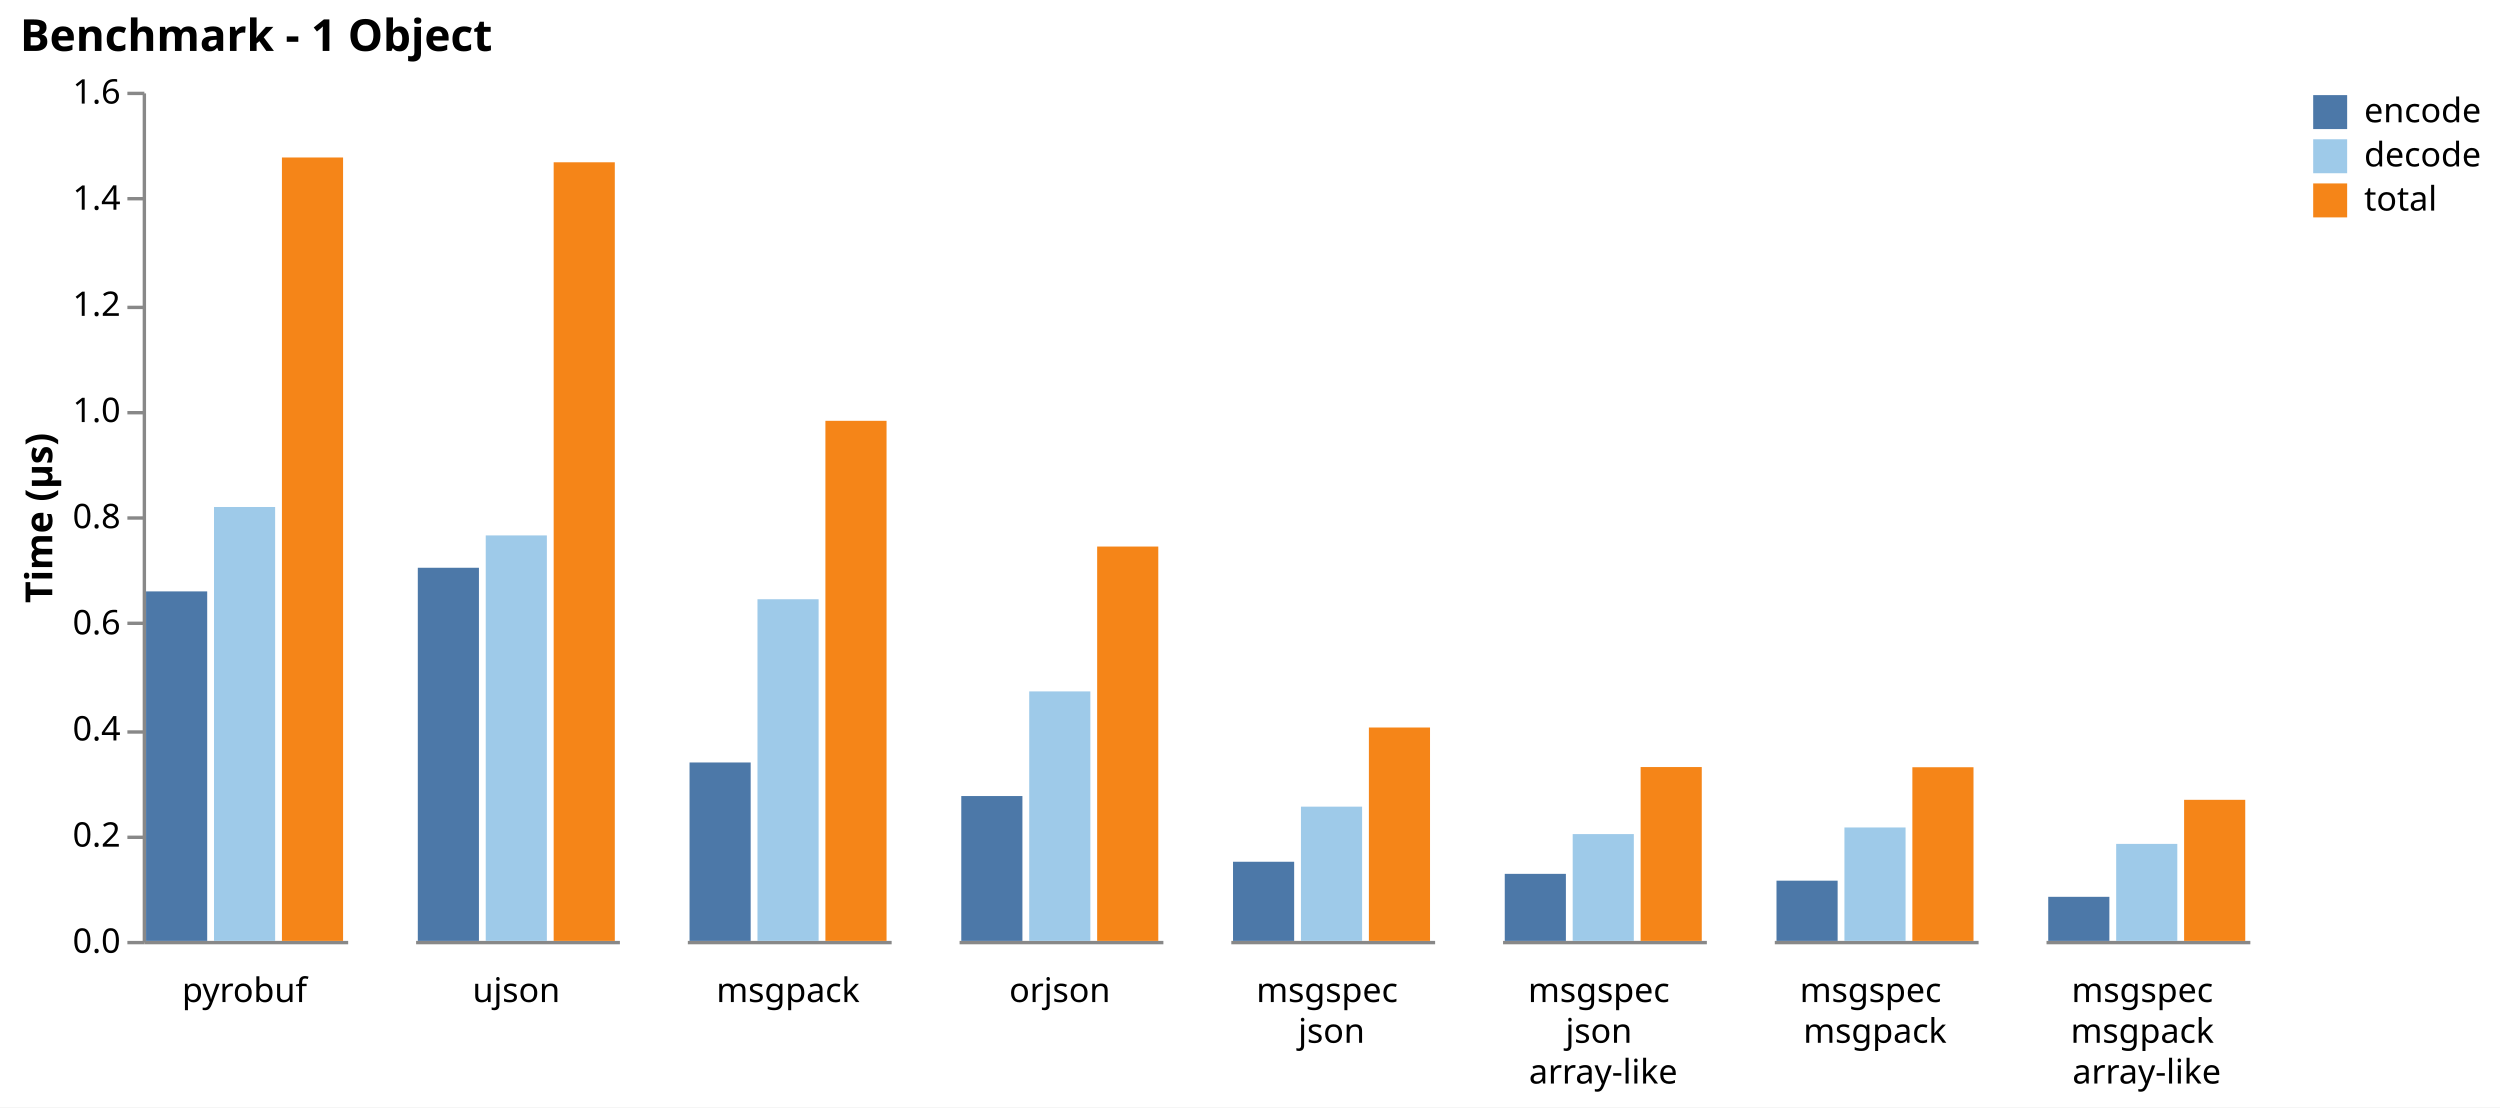
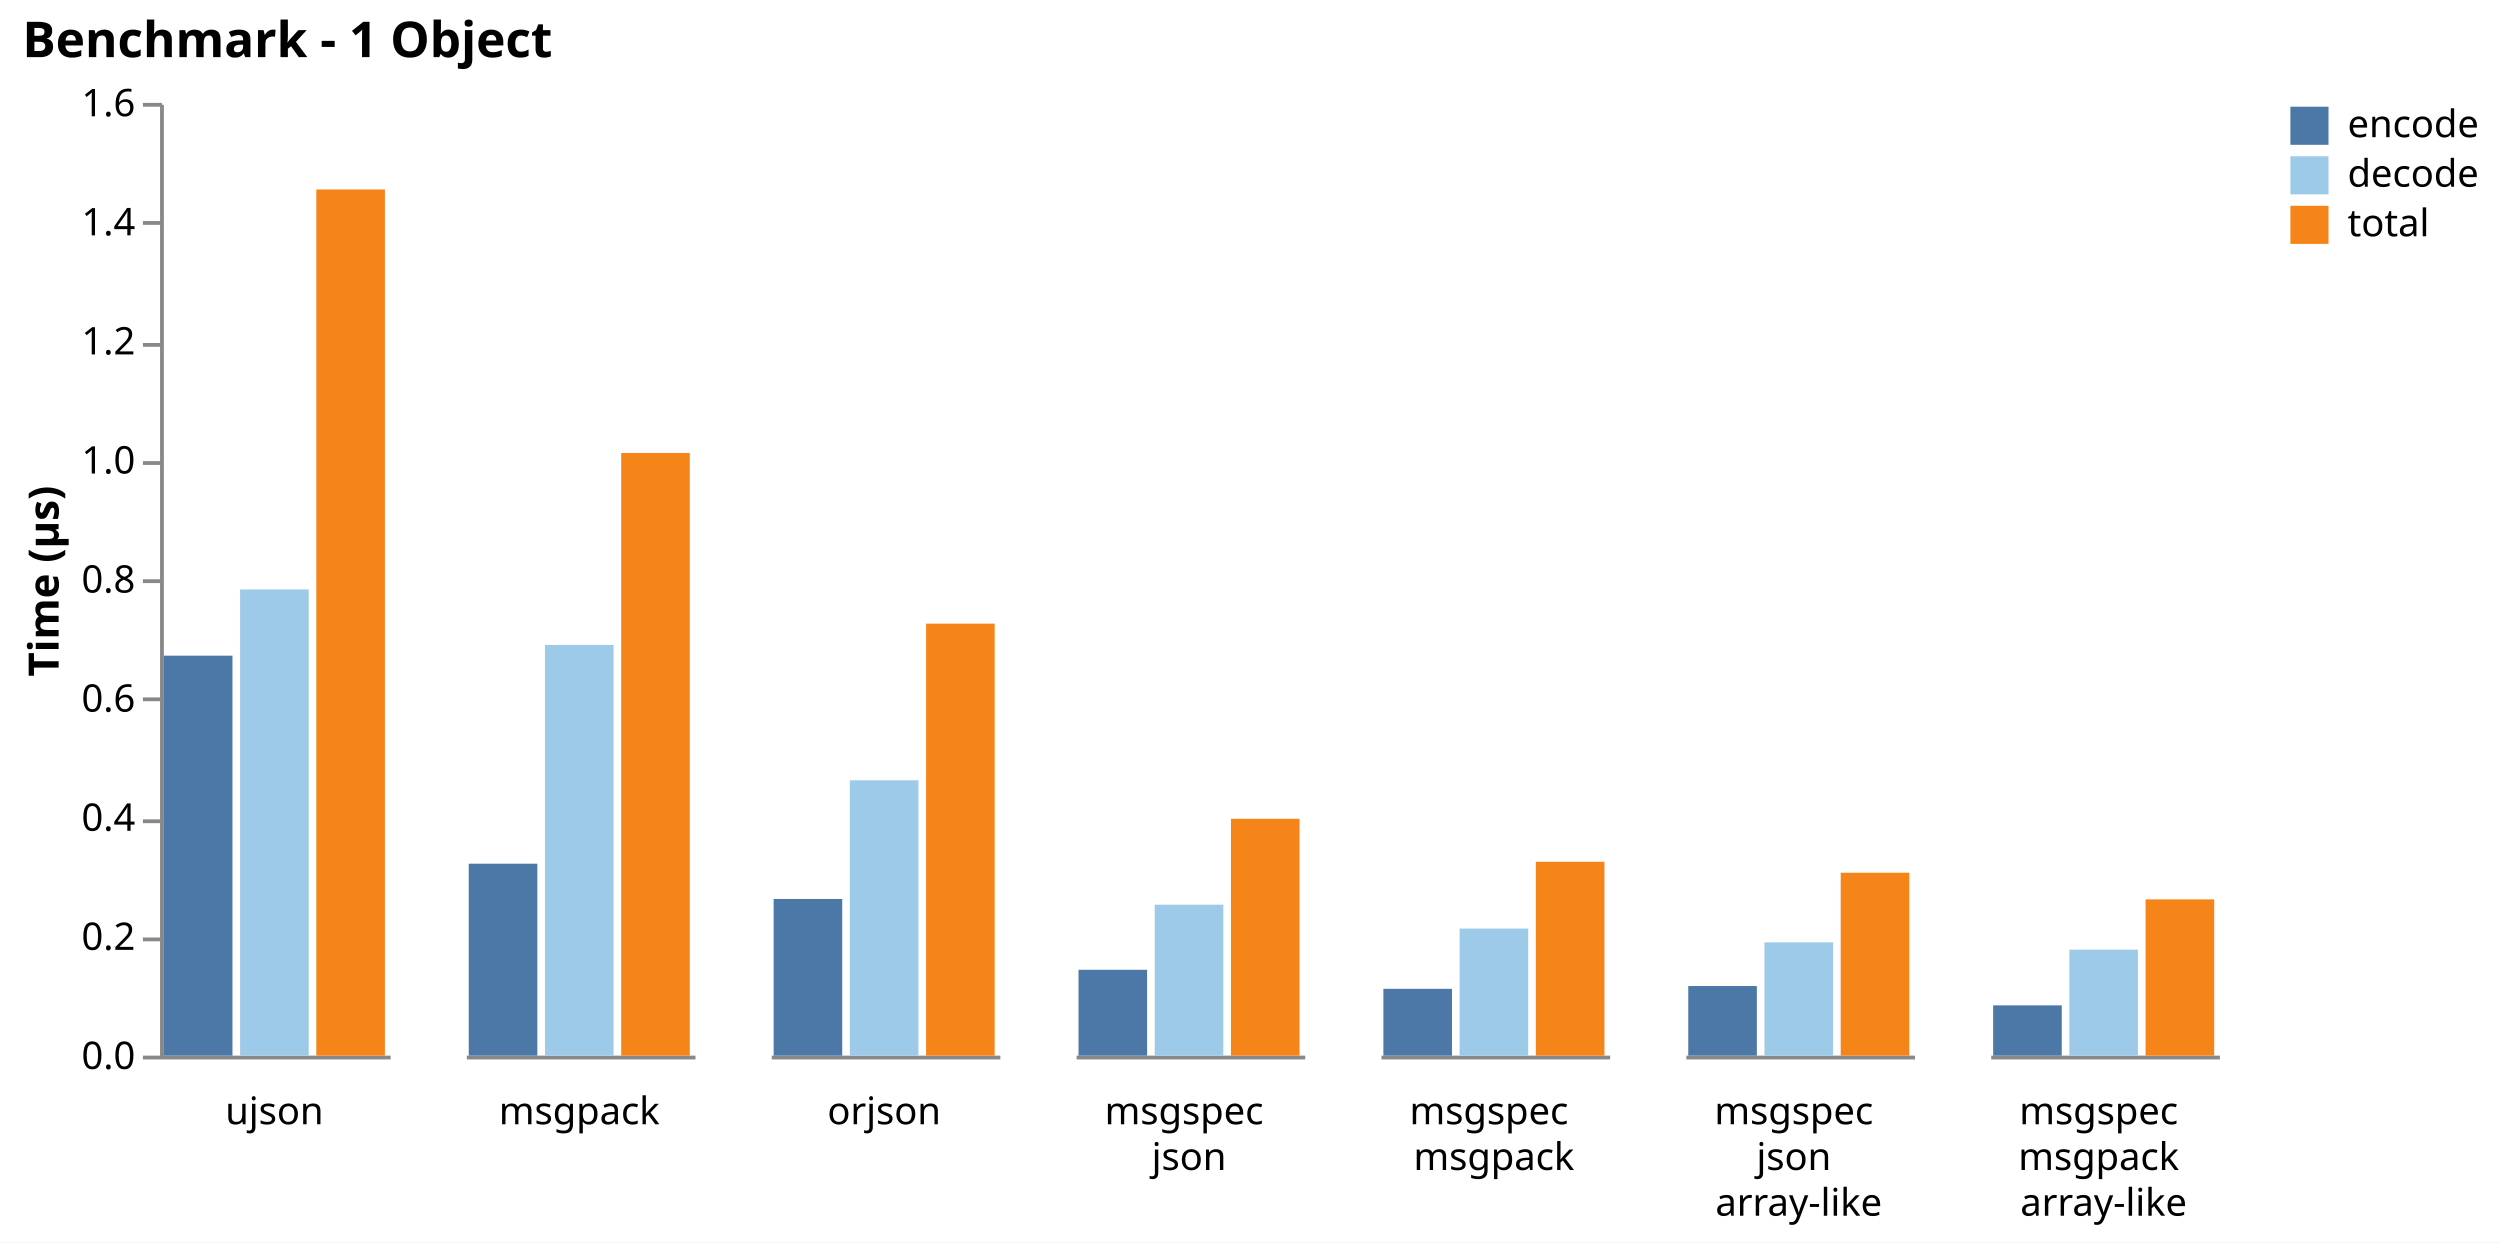
- <svg xmlns="http://www.w3.org/2000/svg" version="1.1" class="marks" width="736" height="326" viewBox="0 0 736 326">
-   <rect width="736" height="326" fill="white" />
+ <svg xmlns="http://www.w3.org/2000/svg" version="1.1" class="marks" width="656" height="326" viewBox="0 0 656 326">
+   <rect width="656" height="326" fill="white" />
  <g fill="none" stroke-miterlimit="10" transform="translate(42,27)">
    <g class="mark-group role-frame root" role="graphics-object" aria-roledescription="group mark container">
      <g transform="translate(0,0)">
        <path class="background" aria-hidden="true" d="M0,0h0v0h0Z" />
        <g>
          <g class="mark-group role-row-header row_header" role="graphics-object" aria-roledescription="group mark container">
            <g transform="translate(0,0)">
              <path class="background" aria-hidden="true" d="M0,0h0v250h0Z" />
              <g>
                <g class="mark-group role-axis" role="graphics-symbol" aria-roledescription="axis" aria-label="Y-axis titled 'Time (μs)' for a linear scale with values from 0.0 to 1.6">
                  <g transform="translate(0.5,0.5)">
                    <path class="background" aria-hidden="true" d="M0,0h0v0h0Z" pointer-events="none" />
                    <g>
                      <g class="mark-rule role-axis-tick" pointer-events="none">
                        <line transform="translate(0,250)" x2="-5" y2="0" stroke="#888" stroke-width="1" opacity="1" />
                        <line transform="translate(0,219)" x2="-5" y2="0" stroke="#888" stroke-width="1" opacity="1" />
                        <line transform="translate(0,188)" x2="-5" y2="0" stroke="#888" stroke-width="1" opacity="1" />
                        <line transform="translate(0,156)" x2="-5" y2="0" stroke="#888" stroke-width="1" opacity="1" />
                        <line transform="translate(0,125)" x2="-5" y2="0" stroke="#888" stroke-width="1" opacity="1" />
                        <line transform="translate(0,94)" x2="-5" y2="0" stroke="#888" stroke-width="1" opacity="1" />
                        <line transform="translate(0,63)" x2="-5" y2="0" stroke="#888" stroke-width="1" opacity="1" />
                        <line transform="translate(0,31)" x2="-5" y2="0" stroke="#888" stroke-width="1" opacity="1" />
                        <line transform="translate(0,0)" x2="-5" y2="0" stroke="#888" stroke-width="1" opacity="1" />
                      </g>
                      <g class="mark-text role-axis-label" pointer-events="none">
                        <text text-anchor="end" transform="translate(-7,253)" font-family="sans-serif" font-size="10px" fill="#000" opacity="1">0.0</text>
                        <text text-anchor="end" transform="translate(-7,221.75)" font-family="sans-serif" font-size="10px" fill="#000" opacity="1">0.2</text>
                        <text text-anchor="end" transform="translate(-7,190.5)" font-family="sans-serif" font-size="10px" fill="#000" opacity="1">0.4</text>
                        <text text-anchor="end" transform="translate(-7,159.25)" font-family="sans-serif" font-size="10px" fill="#000" opacity="1">0.6</text>
                        <text text-anchor="end" transform="translate(-7,128)" font-family="sans-serif" font-size="10px" fill="#000" opacity="1">0.8</text>
                        <text text-anchor="end" transform="translate(-7,96.75)" font-family="sans-serif" font-size="10px" fill="#000" opacity="1">1.0</text>
                        <text text-anchor="end" transform="translate(-7,65.5)" font-family="sans-serif" font-size="10px" fill="#000" opacity="1">1.2</text>
                        <text text-anchor="end" transform="translate(-7,34.25)" font-family="sans-serif" font-size="10px" fill="#000" opacity="1">1.4</text>
                        <text text-anchor="end" transform="translate(-7,3)" font-family="sans-serif" font-size="10px" fill="#000" opacity="1">1.6</text>
                      </g>
                      <g class="mark-rule role-axis-domain" pointer-events="none">
                        <line transform="translate(0,250)" x2="0" y2="-250" stroke="#888" stroke-width="1" opacity="1" />
                      </g>
                      <g class="mark-text role-axis-title" pointer-events="none">
                        <text text-anchor="middle" transform="translate(-25.11667,125) rotate(-90) translate(0,-2)" font-family="sans-serif" font-size="11px" font-weight="bold" fill="#000" opacity="1">Time (μs)</text>
                      </g>
                    </g>
                    <path class="foreground" aria-hidden="true" d="" pointer-events="none" display="none" />
                  </g>
                </g>
              </g>
              <path class="foreground" aria-hidden="true" d="" display="none" />
            </g>
          </g>
          <g class="mark-group role-column-footer column_footer" role="graphics-object" aria-roledescription="group mark container">
            <g transform="translate(0,250)">
              <path class="background" aria-hidden="true" d="M0,0h60v0h-60Z" />
              <g>
                <g class="mark-group role-axis" role="graphics-symbol" aria-roledescription="axis" aria-label="X-axis for a discrete scale with 3 values: encode, decode, total">
                  <g transform="translate(0.5,0.5)">
                    <path class="background" aria-hidden="true" d="M0,0h0v0h0Z" pointer-events="none" />
                    <g>
                      <g class="mark-rule role-axis-domain" pointer-events="none">
                        <line transform="translate(0,0)" x2="60" y2="0" stroke="#888" stroke-width="1" opacity="1" />
                      </g>
                    </g>
                    <path class="foreground" aria-hidden="true" d="" pointer-events="none" display="none" />
                  </g>
                </g>
                <g class="mark-group role-title">
                  <g transform="translate(30,10)">
                    <path class="background" aria-hidden="true" d="M0,0h0v0h0Z" pointer-events="none" />
                    <g>
-                       <g class="mark-text role-title-text" role="graphics-symbol" aria-roledescription="title" aria-label="Title text 'pyrobuf'" pointer-events="none">
-                         <text text-anchor="middle" transform="translate(0,8)" font-family="sans-serif" font-size="10px" fill="#000" opacity="1">pyrobuf</text>
-                       </g>
-                     </g>
-                     <path class="foreground" aria-hidden="true" d="" pointer-events="none" display="none" />
-                   </g>
-                 </g>
-               </g>
-               <path class="foreground" aria-hidden="true" d="" display="none" />
-             </g>
-             <g transform="translate(80,250)">
-               <path class="background" aria-hidden="true" d="M0,0h60v0h-60Z" />
-               <g>
-                 <g class="mark-group role-axis" role="graphics-symbol" aria-roledescription="axis" aria-label="X-axis for a discrete scale with 3 values: encode, decode, total">
-                   <g transform="translate(0.5,0.5)">
-                     <path class="background" aria-hidden="true" d="M0,0h0v0h0Z" pointer-events="none" />
-                     <g>
-                       <g class="mark-rule role-axis-domain" pointer-events="none">
-                         <line transform="translate(0,0)" x2="60" y2="0" stroke="#888" stroke-width="1" opacity="1" />
-                       </g>
-                     </g>
-                     <path class="foreground" aria-hidden="true" d="" pointer-events="none" display="none" />
-                   </g>
-                 </g>
-                 <g class="mark-group role-title">
-                   <g transform="translate(30,10)">
-                     <path class="background" aria-hidden="true" d="M0,0h0v0h0Z" pointer-events="none" />
-                     <g>
                      <g class="mark-text role-title-text" role="graphics-symbol" aria-roledescription="title" aria-label="Title text 'ujson'" pointer-events="none">
                        <text text-anchor="middle" transform="translate(0,8)" font-family="sans-serif" font-size="10px" fill="#000" opacity="1">ujson</text>
                      </g>
                    </g>
                    <path class="foreground" aria-hidden="true" d="" pointer-events="none" display="none" />
                  </g>
                </g>
              </g>
              <path class="foreground" aria-hidden="true" d="" display="none" />
            </g>
-             <g transform="translate(160,250)">
+             <g transform="translate(80,250)">
              <path class="background" aria-hidden="true" d="M0,0h60v0h-60Z" />
              <g>
                <g class="mark-group role-axis" role="graphics-symbol" aria-roledescription="axis" aria-label="X-axis for a discrete scale with 3 values: encode, decode, total">
                  <g transform="translate(0.5,0.5)">
                    <path class="background" aria-hidden="true" d="M0,0h0v0h0Z" pointer-events="none" />
                    <g>
                      <g class="mark-rule role-axis-domain" pointer-events="none">
                        <line transform="translate(0,0)" x2="60" y2="0" stroke="#888" stroke-width="1" opacity="1" />
                      </g>
                    </g>
                    <path class="foreground" aria-hidden="true" d="" pointer-events="none" display="none" />
                  </g>
                </g>
                <g class="mark-group role-title">
                  <g transform="translate(30,10)">
                    <path class="background" aria-hidden="true" d="M0,0h0v0h0Z" pointer-events="none" />
                    <g>
                      <g class="mark-text role-title-text" role="graphics-symbol" aria-roledescription="title" aria-label="Title text 'msgpack'" pointer-events="none">
                        <text text-anchor="middle" transform="translate(0,8)" font-family="sans-serif" font-size="10px" fill="#000" opacity="1">msgpack</text>
                      </g>
                    </g>
                    <path class="foreground" aria-hidden="true" d="" pointer-events="none" display="none" />
                  </g>
                </g>
              </g>
              <path class="foreground" aria-hidden="true" d="" display="none" />
            </g>
-             <g transform="translate(240,250)">
+             <g transform="translate(160,250)">
              <path class="background" aria-hidden="true" d="M0,0h60v0h-60Z" />
              <g>
                <g class="mark-group role-axis" role="graphics-symbol" aria-roledescription="axis" aria-label="X-axis for a discrete scale with 3 values: encode, decode, total">
                  <g transform="translate(0.5,0.5)">
                    <path class="background" aria-hidden="true" d="M0,0h0v0h0Z" pointer-events="none" />
                    <g>
                      <g class="mark-rule role-axis-domain" pointer-events="none">
                        <line transform="translate(0,0)" x2="60" y2="0" stroke="#888" stroke-width="1" opacity="1" />
                      </g>
                    </g>
                    <path class="foreground" aria-hidden="true" d="" pointer-events="none" display="none" />
                  </g>
                </g>
                <g class="mark-group role-title">
                  <g transform="translate(30,10)">
                    <path class="background" aria-hidden="true" d="M0,0h0v0h0Z" pointer-events="none" />
                    <g>
                      <g class="mark-text role-title-text" role="graphics-symbol" aria-roledescription="title" aria-label="Title text 'orjson'" pointer-events="none">
                        <text text-anchor="middle" transform="translate(0,8)" font-family="sans-serif" font-size="10px" fill="#000" opacity="1">orjson</text>
                      </g>
                    </g>
                    <path class="foreground" aria-hidden="true" d="" pointer-events="none" display="none" />
                  </g>
                </g>
              </g>
              <path class="foreground" aria-hidden="true" d="" display="none" />
            </g>
-             <g transform="translate(320,250)">
+             <g transform="translate(240,250)">
              <path class="background" aria-hidden="true" d="M0,0h60v0h-60Z" />
              <g>
                <g class="mark-group role-axis" role="graphics-symbol" aria-roledescription="axis" aria-label="X-axis for a discrete scale with 3 values: encode, decode, total">
                  <g transform="translate(0.5,0.5)">
                    <path class="background" aria-hidden="true" d="M0,0h0v0h0Z" pointer-events="none" />
                    <g>
                      <g class="mark-rule role-axis-domain" pointer-events="none">
                        <line transform="translate(0,0)" x2="60" y2="0" stroke="#888" stroke-width="1" opacity="1" />
                      </g>
                    </g>
                    <path class="foreground" aria-hidden="true" d="" pointer-events="none" display="none" />
                  </g>
                </g>
                <g class="mark-group role-title">
                  <g transform="translate(30,10)">
                    <path class="background" aria-hidden="true" d="M0,0h0v0h0Z" pointer-events="none" />
                    <g>
                      <g class="mark-text role-title-text" role="graphics-symbol" aria-roledescription="title" aria-label="Title text 'msgspec json'" pointer-events="none">
                        <text text-anchor="middle" transform="translate(0,8)" font-family="sans-serif" font-size="10px" fill="#000" opacity="1">
                          <tspan>msgspec</tspan>
                          <tspan x="0" dy="12">json</tspan>
+                         </text>
+                       </g>
+                     </g>
+                     <path class="foreground" aria-hidden="true" d="" pointer-events="none" display="none" />
+                   </g>
+                 </g>
+               </g>
+               <path class="foreground" aria-hidden="true" d="" display="none" />
+             </g>
+             <g transform="translate(320,250)">
+               <path class="background" aria-hidden="true" d="M0,0h60v0h-60Z" />
+               <g>
+                 <g class="mark-group role-axis" role="graphics-symbol" aria-roledescription="axis" aria-label="X-axis for a discrete scale with 3 values: encode, decode, total">
+                   <g transform="translate(0.5,0.5)">
+                     <path class="background" aria-hidden="true" d="M0,0h0v0h0Z" pointer-events="none" />
+                     <g>
+                       <g class="mark-rule role-axis-domain" pointer-events="none">
+                         <line transform="translate(0,0)" x2="60" y2="0" stroke="#888" stroke-width="1" opacity="1" />
+                       </g>
+                     </g>
+                     <path class="foreground" aria-hidden="true" d="" pointer-events="none" display="none" />
+                   </g>
+                 </g>
+                 <g class="mark-group role-title">
+                   <g transform="translate(30,10)">
+                     <path class="background" aria-hidden="true" d="M0,0h0v0h0Z" pointer-events="none" />
+                     <g>
+                       <g class="mark-text role-title-text" role="graphics-symbol" aria-roledescription="title" aria-label="Title text 'msgspec msgpack'" pointer-events="none">
+                         <text text-anchor="middle" transform="translate(0,8)" font-family="sans-serif" font-size="10px" fill="#000" opacity="1">
+                           <tspan>msgspec</tspan>
+                           <tspan x="0" dy="12">msgpack</tspan>
                        </text>
                      </g>
                    </g>
                    <path class="foreground" aria-hidden="true" d="" pointer-events="none" display="none" />
                  </g>
                </g>
              </g>
              <path class="foreground" aria-hidden="true" d="" display="none" />
            </g>
            <g transform="translate(400,250)">
              <path class="background" aria-hidden="true" d="M0,0h60v0h-60Z" />
              <g>
                <g class="mark-group role-axis" role="graphics-symbol" aria-roledescription="axis" aria-label="X-axis for a discrete scale with 3 values: encode, decode, total">
                  <g transform="translate(0.5,0.5)">
                    <path class="background" aria-hidden="true" d="M0,0h0v0h0Z" pointer-events="none" />
                    <g>
                      <g class="mark-rule role-axis-domain" pointer-events="none">
                        <line transform="translate(0,0)" x2="60" y2="0" stroke="#888" stroke-width="1" opacity="1" />
                      </g>
                    </g>
                    <path class="foreground" aria-hidden="true" d="" pointer-events="none" display="none" />
                  </g>
                </g>
                <g class="mark-group role-title">
                  <g transform="translate(30,10)">
                    <path class="background" aria-hidden="true" d="M0,0h0v0h0Z" pointer-events="none" />
                    <g>
                      <g class="mark-text role-title-text" role="graphics-symbol" aria-roledescription="title" aria-label="Title text 'msgspec json array-like'" pointer-events="none">
                        <text text-anchor="middle" transform="translate(0,8)" font-family="sans-serif" font-size="10px" fill="#000" opacity="1">
                          <tspan>msgspec</tspan>
                          <tspan x="0" dy="12">json</tspan>
                          <tspan x="0" dy="12">array-like</tspan>
                        </text>
                      </g>
                    </g>
                    <path class="foreground" aria-hidden="true" d="" pointer-events="none" display="none" />
                  </g>
                </g>
              </g>
              <path class="foreground" aria-hidden="true" d="" display="none" />
            </g>
            <g transform="translate(480,250)">
              <path class="background" aria-hidden="true" d="M0,0h60v0h-60Z" />
              <g>
                <g class="mark-group role-axis" role="graphics-symbol" aria-roledescription="axis" aria-label="X-axis for a discrete scale with 3 values: encode, decode, total">
                  <g transform="translate(0.5,0.5)">
                    <path class="background" aria-hidden="true" d="M0,0h0v0h0Z" pointer-events="none" />
                    <g>
                      <g class="mark-rule role-axis-domain" pointer-events="none">
                        <line transform="translate(0,0)" x2="60" y2="0" stroke="#888" stroke-width="1" opacity="1" />
                      </g>
                    </g>
                    <path class="foreground" aria-hidden="true" d="" pointer-events="none" display="none" />
                  </g>
                </g>
                <g class="mark-group role-title">
                  <g transform="translate(30,10)">
                    <path class="background" aria-hidden="true" d="M0,0h0v0h0Z" pointer-events="none" />
                    <g>
-                       <g class="mark-text role-title-text" role="graphics-symbol" aria-roledescription="title" aria-label="Title text 'msgspec msgpack'" pointer-events="none">
-                         <text text-anchor="middle" transform="translate(0,8)" font-family="sans-serif" font-size="10px" fill="#000" opacity="1">
-                           <tspan>msgspec</tspan>
-                           <tspan x="0" dy="12">msgpack</tspan>
-                         </text>
-                       </g>
-                     </g>
-                     <path class="foreground" aria-hidden="true" d="" pointer-events="none" display="none" />
-                   </g>
-                 </g>
-               </g>
-               <path class="foreground" aria-hidden="true" d="" display="none" />
-             </g>
-             <g transform="translate(560,250)">
-               <path class="background" aria-hidden="true" d="M0,0h60v0h-60Z" />
-               <g>
-                 <g class="mark-group role-axis" role="graphics-symbol" aria-roledescription="axis" aria-label="X-axis for a discrete scale with 3 values: encode, decode, total">
-                   <g transform="translate(0.5,0.5)">
-                     <path class="background" aria-hidden="true" d="M0,0h0v0h0Z" pointer-events="none" />
-                     <g>
-                       <g class="mark-rule role-axis-domain" pointer-events="none">
-                         <line transform="translate(0,0)" x2="60" y2="0" stroke="#888" stroke-width="1" opacity="1" />
-                       </g>
-                     </g>
-                     <path class="foreground" aria-hidden="true" d="" pointer-events="none" display="none" />
-                   </g>
-                 </g>
-                 <g class="mark-group role-title">
-                   <g transform="translate(30,10)">
-                     <path class="background" aria-hidden="true" d="M0,0h0v0h0Z" pointer-events="none" />
-                     <g>
                      <g class="mark-text role-title-text" role="graphics-symbol" aria-roledescription="title" aria-label="Title text 'msgspec msgpack array-like'" pointer-events="none">
                        <text text-anchor="middle" transform="translate(0,8)" font-family="sans-serif" font-size="10px" fill="#000" opacity="1">
                          <tspan>msgspec</tspan>
                          <tspan x="0" dy="12">msgpack</tspan>
                          <tspan x="0" dy="12">array-like</tspan>
                        </text>
                      </g>
                    </g>
                    <path class="foreground" aria-hidden="true" d="" pointer-events="none" display="none" />
                  </g>
                </g>
              </g>
              <path class="foreground" aria-hidden="true" d="" display="none" />
            </g>
          </g>
          <g class="mark-group role-scope cell" role="graphics-object" aria-roledescription="group mark container">
            <g transform="translate(0,0)">
              <path class="background" aria-hidden="true" d="M0,0h60v250h-60Z" />
              <g>
                <g class="mark-rect role-mark child_marks" role="graphics-object" aria-roledescription="rect mark container">
-                   <path aria-label="method: encode; time: 0.658519048011; tooltip: 0.659 μs" role="graphics-symbol" aria-roledescription="bar" d="M1,147.106h18v102.894h-18Z" fill="#4c78a8" />
-                   <path aria-label="method: decode; time: 0.817545198021; tooltip: 0.818 μs" role="graphics-symbol" aria-roledescription="bar" d="M21,122.259h18v127.741h-18Z" fill="#9ecae9" />
-                   <path aria-label="method: total; time: 1.47606424603; tooltip: 1.48 μs" role="graphics-symbol" aria-roledescription="bar" d="M41,19.365h18v230.635h-18Z" fill="#f58518" />
+                   <path aria-label="method: encode; time: 0.671702163992; tooltip: 0.672 μs" role="graphics-symbol" aria-roledescription="bar" d="M1,145.047h18v104.953h-18Z" fill="#4c78a8" />
+                   <path aria-label="method: decode; time: 0.782935905969; tooltip: 0.783 μs" role="graphics-symbol" aria-roledescription="bar" d="M21,127.666h18v122.334h-18Z" fill="#9ecae9" />
+                   <path aria-label="method: total; time: 1.45463806996; tooltip: 1.45 μs" role="graphics-symbol" aria-roledescription="bar" d="M41,22.713h18v227.287h-18Z" fill="#f58518" />
                </g>
              </g>
              <path class="foreground" aria-hidden="true" d="" display="none" />
            </g>
            <g transform="translate(80,0)">
              <path class="background" aria-hidden="true" d="M0,0h60v250h-60Z" />
              <g>
                <g class="mark-rect role-mark child_marks" role="graphics-object" aria-roledescription="rect mark container">
-                   <path aria-label="method: encode; time: 0.703043585992; tooltip: 0.703 μs" role="graphics-symbol" aria-roledescription="bar" d="M1,140.149h18v109.851h-18Z" fill="#4c78a8" />
-                   <path aria-label="method: decode; time: 0.763984427904; tooltip: 0.764 μs" role="graphics-symbol" aria-roledescription="bar" d="M21,130.627h18v119.373h-18Z" fill="#9ecae9" />
-                   <path aria-label="method: total; time: 1.4670280139; tooltip: 1.47 μs" role="graphics-symbol" aria-roledescription="bar" d="M41,20.777h18v229.223h-18Z" fill="#f58518" />
+                   <path aria-label="method: encode; time: 0.322335894976; tooltip: 0.322 μs" role="graphics-symbol" aria-roledescription="bar" d="M1,199.635h18v50.365h-18Z" fill="#4c78a8" />
+                   <path aria-label="method: decode; time: 0.689751191996; tooltip: 0.69 μs" role="graphics-symbol" aria-roledescription="bar" d="M21,142.226h18v107.774h-18Z" fill="#9ecae9" />
+                   <path aria-label="method: total; time: 1.01208708697; tooltip: 1.01 μs" role="graphics-symbol" aria-roledescription="bar" d="M41,91.861h18v158.139h-18Z" fill="#f58518" />
                </g>
              </g>
              <path class="foreground" aria-hidden="true" d="" display="none" />
            </g>
            <g transform="translate(160,0)">
              <path class="background" aria-hidden="true" d="M0,0h60v250h-60Z" />
              <g>
                <g class="mark-rect role-mark child_marks" role="graphics-object" aria-roledescription="rect mark container">
-                   <path aria-label="method: encode; time: 0.336175503035; tooltip: 0.336 μs" role="graphics-symbol" aria-roledescription="bar" d="M1,197.473h18v52.527h-18Z" fill="#4c78a8" />
-                   <path aria-label="method: decode; time: 0.643736865954; tooltip: 0.644 μs" role="graphics-symbol" aria-roledescription="bar" d="M21,149.416h18v100.584h-18Z" fill="#9ecae9" />
-                   <path aria-label="method: total; time: 0.979912368988; tooltip: 0.98 μs" role="graphics-symbol" aria-roledescription="bar" d="M41,96.889h18v153.111h-18Z" fill="#f58518" />
+                   <path aria-label="method: encode; time: 0.263108887011; tooltip: 0.263 μs" role="graphics-symbol" aria-roledescription="bar" d="M1,208.889h18v41.111h-18Z" fill="#4c78a8" />
+                   <path aria-label="method: decode; time: 0.462388165994; tooltip: 0.462 μs" role="graphics-symbol" aria-roledescription="bar" d="M21,177.752h18v72.248h-18Z" fill="#9ecae9" />
+                   <path aria-label="method: total; time: 0.725497053005; tooltip: 0.725 μs" role="graphics-symbol" aria-roledescription="bar" d="M41,136.641h18v113.359h-18Z" fill="#f58518" />
                </g>
              </g>
              <path class="foreground" aria-hidden="true" d="" display="none" />
            </g>
            <g transform="translate(240,0)">
              <path class="background" aria-hidden="true" d="M0,0h60v250h-60Z" />
              <g>
                <g class="mark-rect role-mark child_marks" role="graphics-object" aria-roledescription="rect mark container">
-                   <path aria-label="method: encode; time: 0.272936285997; tooltip: 0.273 μs" role="graphics-symbol" aria-roledescription="bar" d="M1,207.354h18v42.646h-18Z" fill="#4c78a8" />
-                   <path aria-label="method: decode; time: 0.470086186077; tooltip: 0.47 μs" role="graphics-symbol" aria-roledescription="bar" d="M21,176.549h18v73.451h-18Z" fill="#9ecae9" />
-                   <path aria-label="method: total; time: 0.743022472074; tooltip: 0.743 μs" role="graphics-symbol" aria-roledescription="bar" d="M41,133.903h18v116.097h-18Z" fill="#f58518" />
+                   <path aria-label="method: encode; time: 0.144191394007; tooltip: 0.144 μs" role="graphics-symbol" aria-roledescription="bar" d="M1,227.47h18v22.53h-18Z" fill="#4c78a8" />
+                   <path aria-label="method: decode; time: 0.253531620983; tooltip: 0.254 μs" role="graphics-symbol" aria-roledescription="bar" d="M21,210.386h18v39.614h-18Z" fill="#9ecae9" />
+                   <path aria-label="method: total; time: 0.39772301499; tooltip: 0.398 μs" role="graphics-symbol" aria-roledescription="bar" d="M41,187.856h18v62.144h-18Z" fill="#f58518" />
                </g>
              </g>
              <path class="foreground" aria-hidden="true" d="" display="none" />
            </g>
            <g transform="translate(320,0)">
              <path class="background" aria-hidden="true" d="M0,0h60v250h-60Z" />
              <g>
                <g class="mark-rect role-mark child_marks" role="graphics-object" aria-roledescription="rect mark container">
-                   <path aria-label="method: encode; time: 0.149118328496; tooltip: 0.149 μs" role="graphics-symbol" aria-roledescription="bar" d="M1,226.7h18v23.3h-18Z" fill="#4c78a8" />
-                   <path aria-label="method: decode; time: 0.252940637991; tooltip: 0.253 μs" role="graphics-symbol" aria-roledescription="bar" d="M21,210.478h18v39.522h-18Z" fill="#9ecae9" />
-                   <path aria-label="method: total; time: 0.402058966487; tooltip: 0.402 μs" role="graphics-symbol" aria-roledescription="bar" d="M41,187.178h18v62.822h-18Z" fill="#f58518" />
+                   <path aria-label="method: encode; time: 0.112197818002; tooltip: 0.112 μs" role="graphics-symbol" aria-roledescription="bar" d="M1,232.469h18v17.531h-18Z" fill="#4c78a8" />
+                   <path aria-label="method: decode; time: 0.213384678995; tooltip: 0.213 μs" role="graphics-symbol" aria-roledescription="bar" d="M21,216.659h18v33.341h-18Z" fill="#9ecae9" />
+                   <path aria-label="method: total; time: 0.325582496997; tooltip: 0.326 μs" role="graphics-symbol" aria-roledescription="bar" d="M41,199.128h18v50.872h-18Z" fill="#f58518" />
                </g>
              </g>
              <path class="foreground" aria-hidden="true" d="" display="none" />
            </g>
            <g transform="translate(400,0)">
              <path class="background" aria-hidden="true" d="M0,0h60v250h-60Z" />
              <g>
                <g class="mark-rect role-mark child_marks" role="graphics-object" aria-roledescription="rect mark container">
-                   <path aria-label="method: encode; time: 0.12631406149; tooltip: 0.126 μs" role="graphics-symbol" aria-roledescription="bar" d="M1,230.263h18v19.737h-18Z" fill="#4c78a8" />
-                   <path aria-label="method: decode; time: 0.20125306095; tooltip: 0.201 μs" role="graphics-symbol" aria-roledescription="bar" d="M21,218.554h18v31.446h-18Z" fill="#9ecae9" />
-                   <path aria-label="method: total; time: 0.32756712244; tooltip: 0.328 μs" role="graphics-symbol" aria-roledescription="bar" d="M41,198.818h18v51.182h-18Z" fill="#f58518" />
+                   <path aria-label="method: encode; time: 0.116903476504; tooltip: 0.117 μs" role="graphics-symbol" aria-roledescription="bar" d="M1,231.734h18v18.266h-18Z" fill="#4c78a8" />
+                   <path aria-label="method: decode; time: 0.190265243; tooltip: 0.19 μs" role="graphics-symbol" aria-roledescription="bar" d="M21,220.271h18v29.729h-18Z" fill="#9ecae9" />
+                   <path aria-label="method: total; time: 0.307168719504; tooltip: 0.307 μs" role="graphics-symbol" aria-roledescription="bar" d="M41,202.005h18v47.995h-18Z" fill="#f58518" />
                </g>
              </g>
              <path class="foreground" aria-hidden="true" d="" display="none" />
            </g>
            <g transform="translate(480,0)">
              <path class="background" aria-hidden="true" d="M0,0h60v250h-60Z" />
              <g>
                <g class="mark-rect role-mark child_marks" role="graphics-object" aria-roledescription="rect mark container">
-                   <path aria-label="method: encode; time: 0.113473542995; tooltip: 0.113 μs" role="graphics-symbol" aria-roledescription="bar" d="M1,232.27h18v17.73h-18Z" fill="#4c78a8" />
-                   <path aria-label="method: decode; time: 0.213720278; tooltip: 0.214 μs" role="graphics-symbol" aria-roledescription="bar" d="M21,216.606h18v33.394h-18Z" fill="#9ecae9" />
-                   <path aria-label="method: total; time: 0.327193820995; tooltip: 0.327 μs" role="graphics-symbol" aria-roledescription="bar" d="M41,198.876h18v51.124h-18Z" fill="#f58518" />
-                 </g>
-               </g>
-               <path class="foreground" aria-hidden="true" d="" display="none" />
-             </g>
-             <g transform="translate(560,0)">
-               <path class="background" aria-hidden="true" d="M0,0h60v250h-60Z" />
-               <g>
-                 <g class="mark-rect role-mark child_marks" role="graphics-object" aria-roledescription="rect mark container">
-                   <path aria-label="method: encode; time: 0.0830479297903; tooltip: 0.083 μs" role="graphics-symbol" aria-roledescription="bar" d="M1,237.024h18v12.976h-18Z" fill="#4c78a8" />
-                   <path aria-label="method: decode; time: 0.182764050987; tooltip: 0.183 μs" role="graphics-symbol" aria-roledescription="bar" d="M21,221.443h18v28.557h-18Z" fill="#9ecae9" />
-                   <path aria-label="method: total; time: 0.265811980778; tooltip: 0.266 μs" role="graphics-symbol" aria-roledescription="bar" d="M41,208.467h18v41.533h-18Z" fill="#f58518" />
+                   <path aria-label="method: encode; time: 0.0844430902041; tooltip: 0.0844 μs" role="graphics-symbol" aria-roledescription="bar" d="M1,236.806h18v13.194h-18Z" fill="#4c78a8" />
+                   <path aria-label="method: decode; time: 0.177998864499; tooltip: 0.178 μs" role="graphics-symbol" aria-roledescription="bar" d="M21,222.188h18v27.812h-18Z" fill="#9ecae9" />
+                   <path aria-label="method: total; time: 0.262441954704; tooltip: 0.262 μs" role="graphics-symbol" aria-roledescription="bar" d="M41,208.993h18v41.007h-18Z" fill="#f58518" />
                </g>
              </g>
              <path class="foreground" aria-hidden="true" d="" display="none" />
            </g>
          </g>
          <g class="mark-group role-legend" role="graphics-symbol" aria-roledescription="legend" aria-label="Symbol legend for fill color with 3 values: encode, decode, total">
-             <g transform="translate(638,0)">
+             <g transform="translate(558,0)">
              <path class="background" aria-hidden="true" d="M0,0h51v37h-51Z" pointer-events="none" />
              <g>
                <g class="mark-group role-legend-entry">
                  <g transform="translate(0,0)">
                    <path class="background" aria-hidden="true" d="M0,0h0v0h0Z" pointer-events="none" />
                    <g>
                      <g class="mark-group role-scope" role="graphics-object" aria-roledescription="group mark container">
                        <g transform="translate(0,0)">
                          <path class="background" aria-hidden="true" d="M0,0h50.45v11h-50.45Z" pointer-events="none" opacity="1" />
                          <g>
                            <g class="mark-symbol role-legend-symbol" pointer-events="none">
                              <path transform="translate(6,6)" d="M-5,-5h10v10h-10Z" fill="#4c78a8" stroke-width="1.5" opacity="1" />
                            </g>
                            <g class="mark-text role-legend-label" pointer-events="none">
                              <text text-anchor="start" transform="translate(16,9)" font-family="sans-serif" font-size="10px" fill="#000" opacity="1">encode</text>
                            </g>
                          </g>
                          <path class="foreground" aria-hidden="true" d="" pointer-events="none" display="none" />
                        </g>
                        <g transform="translate(0,13)">
                          <path class="background" aria-hidden="true" d="M0,0h50.45v11h-50.45Z" pointer-events="none" opacity="1" />
                          <g>
                            <g class="mark-symbol role-legend-symbol" pointer-events="none">
                              <path transform="translate(6,6)" d="M-5,-5h10v10h-10Z" fill="#9ecae9" stroke-width="1.5" opacity="1" />
                            </g>
                            <g class="mark-text role-legend-label" pointer-events="none">
                              <text text-anchor="start" transform="translate(16,9)" font-family="sans-serif" font-size="10px" fill="#000" opacity="1">decode</text>
                            </g>
                          </g>
                          <path class="foreground" aria-hidden="true" d="" pointer-events="none" display="none" />
                        </g>
                        <g transform="translate(0,26)">
                          <path class="background" aria-hidden="true" d="M0,0h50.45v11h-50.45Z" pointer-events="none" opacity="1" />
                          <g>
                            <g class="mark-symbol role-legend-symbol" pointer-events="none">
                              <path transform="translate(6,6)" d="M-5,-5h10v10h-10Z" fill="#f58518" stroke-width="1.5" opacity="1" />
                            </g>
                            <g class="mark-text role-legend-label" pointer-events="none">
                              <text text-anchor="start" transform="translate(16,9)" font-family="sans-serif" font-size="10px" fill="#000" opacity="1">total</text>
                            </g>
                          </g>
                          <path class="foreground" aria-hidden="true" d="" pointer-events="none" display="none" />
                        </g>
                      </g>
                    </g>
                    <path class="foreground" aria-hidden="true" d="" pointer-events="none" display="none" />
                  </g>
                </g>
              </g>
              <path class="foreground" aria-hidden="true" d="" pointer-events="none" display="none" />
            </g>
          </g>
          <g class="mark-group role-title">
            <g transform="translate(-36.11667,-22)">
              <path class="background" aria-hidden="true" d="M0,0h0v0h0Z" pointer-events="none" />
              <g>
                <g class="mark-text role-title-text" role="graphics-symbol" aria-roledescription="title" aria-label="Title text 'Benchmark - 1 Object'" pointer-events="none">
                  <text text-anchor="start" transform="translate(0,10)" font-family="sans-serif" font-size="13px" font-weight="bold" fill="#000" opacity="1">Benchmark - 1 Object</text>
                </g>
              </g>
              <path class="foreground" aria-hidden="true" d="" pointer-events="none" display="none" />
            </g>
          </g>
        </g>
        <path class="foreground" aria-hidden="true" d="" display="none" />
      </g>
    </g>
  </g>
</svg>
